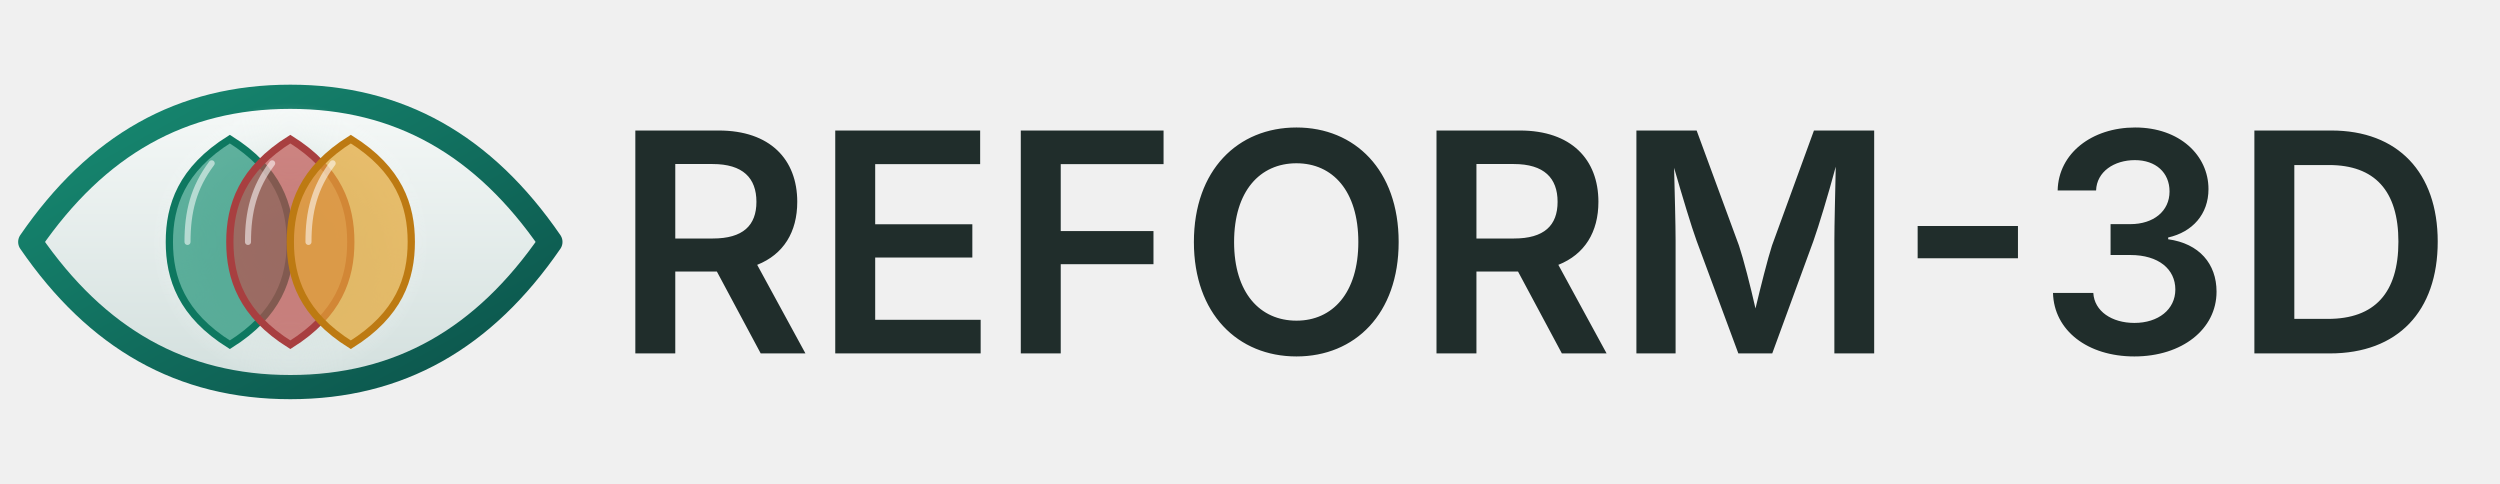
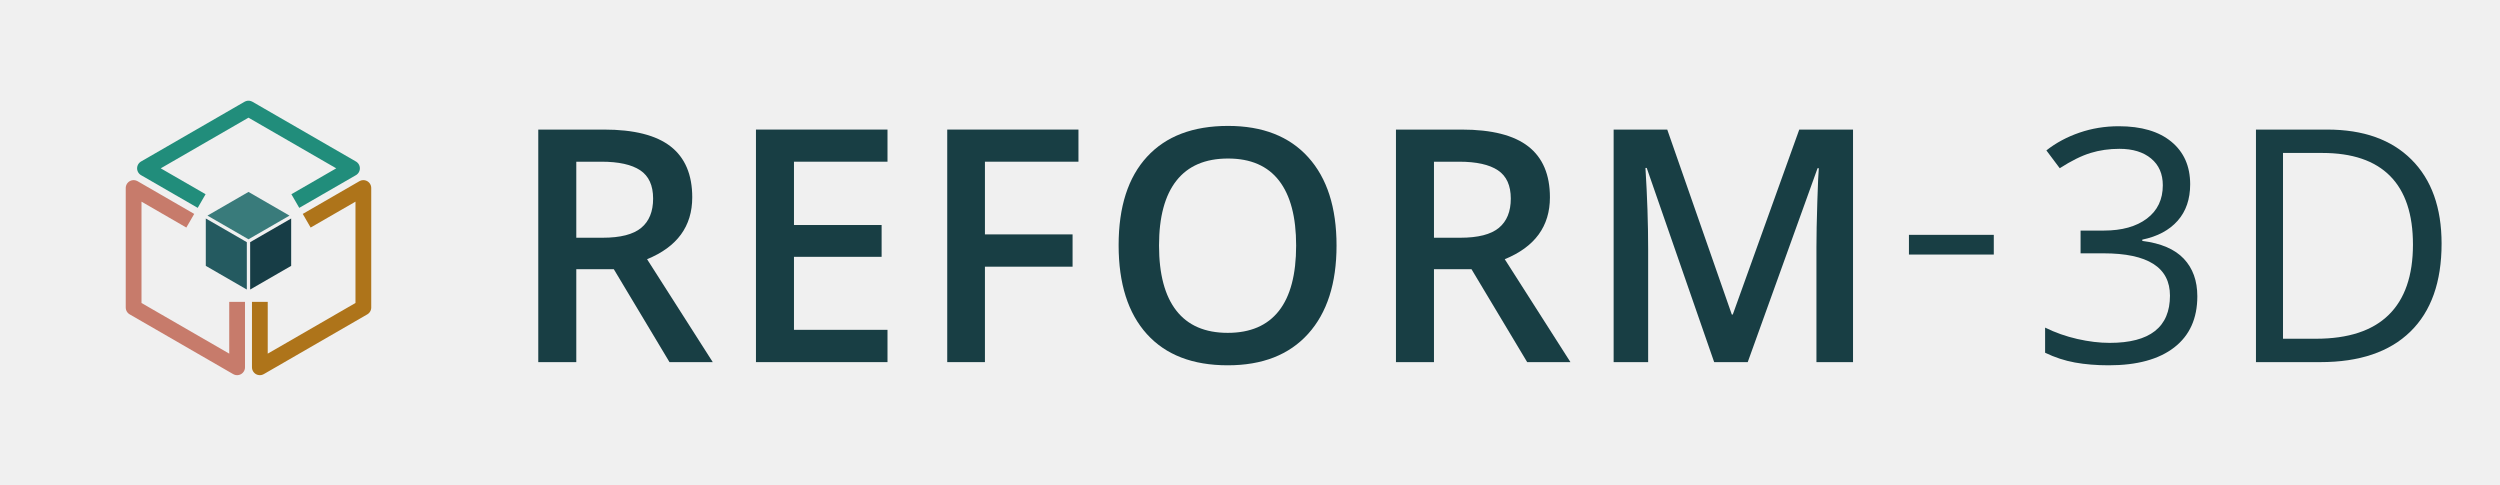
- <svg xmlns="http://www.w3.org/2000/svg" viewBox="0 0 310 60" role="img" aria-label="REFORM-3D">
-   <svg x="0" y="3" width="72" height="54" viewBox="0 0 96 72">
-     <defs>
-       <linearGradient id="eye" x1="0" y1="0" x2="1" y2="1">
-         <stop stop-color="#178c73" />
-         <stop offset="1" stop-color="#0b5149" />
-       </linearGradient>
-       <linearGradient id="eye-fill" x1="0" y1="0" x2="0" y2="1">
-         <stop stop-color="#f6f9f8" />
-         <stop offset="1" stop-color="#d2dfdd" />
-       </linearGradient>
-       <radialGradient id="halo">
-         <stop stop-color="#c7dbd8" stop-opacity=".72" />
-         <stop offset=".65" stop-color="#dce9e5" stop-opacity=".42" />
-         <stop offset="1" stop-color="#ffffff" stop-opacity="0" />
-       </radialGradient>
-     </defs>
-     <path d="M5 36C16 20 30 12 48 12s32 8 43 24C80 52 66 60 48 60S16 52 5 36Z" fill="url(#eye-fill)" stroke="url(#eye)" stroke-width="4" stroke-linejoin="round" />
-     <circle cx="48" cy="36" r="23" fill="url(#halo)" />
-     <path d="M38 19C30 24 28 30 28 36s2 12 10 17c8-5 10-11 10-17s-2-12-10-17Z" fill="#158d70" fill-opacity=".66" stroke="#0e7860" stroke-width="1.2" />
-     <path d="M48 19C40 24 38 30 38 36s2 12 10 17c8-5 10-11 10-17s-2-12-10-17Z" fill="#bd4b48" fill-opacity=".66" stroke="#a83f40" stroke-width="1.2" />
-     <path d="M58 19C50 24 48 30 48 36s2 12 10 17c8-5 10-11 10-17s-2-12-10-17Z" fill="#e5a632" fill-opacity=".7" stroke="#bd7a12" stroke-width="1.2" />
-     <path d="M35 23c-3 4-4 8-4 13M45 23c-3 4-4 8-4 13M55 23c-3 4-4 8-4 13" fill="none" stroke="#fff" stroke-opacity=".55" stroke-width="1" stroke-linecap="round" />
-   </svg>
-   <text x="76" y="30" dominant-baseline="central" fill="#202d2b" font-family="system-ui, -apple-system, BlinkMacSystemFont, Segoe UI, sans-serif" font-size="38" font-weight="600">REFORM-3D</text>
+ <svg xmlns="http://www.w3.org/2000/svg" viewBox="0 0 330 64" role="img" aria-labelledby="reform3d-title reform3d-description">
+   <g transform="translate(12 10) scale(.26)">
+     <path d="M56.220 63.605L27.449 47.000L80.000 16.660L132.551 47.000L103.780 63.605" fill="none" stroke="#218D7B" stroke-width="8" stroke-linejoin="round" stroke-linecap="butt" />
+     <path d="M109.553 73.603L138.318 56.990L138.318 117.670L85.768 148.010L85.773 114.792" fill="none" stroke="#AE741A" stroke-width="8" stroke-linejoin="round" stroke-linecap="butt" />
+     <path d="M74.227 114.792L74.232 148.010L21.682 117.670L21.682 56.990L50.447 73.603" fill="none" stroke="#C77B6B" stroke-width="8" stroke-linejoin="round" stroke-linecap="butt" />
+     <path d="M80.000 58.975L100.828 71.000L80.000 83.025L59.172 71.000Z" fill="#397B7B" />
+     <path d="M58.328 72.463L79.156 84.487L79.156 108.537L58.328 96.513Z" fill="#245A60" />
+     <path d="M80.844 84.487L101.672 72.463L101.672 96.513L80.844 108.537Z" fill="#173D46" />
+   </g>
+   <g fill="#183E44" aria-hidden="true" transform="translate(-58 -28)">
+     <path d="M432 782H598Q765 782 840.0 844.0Q915 906 915 1028Q915 1152 834.0 1206.0Q753 1260 590 1260H432ZM432 584V0H193V1462H606Q889 1462 1025.0 1356.0Q1161 1250 1161 1036Q1161 763 877 647L1290 0H1018L668 584Z" transform="translate(125 75.8) scale(0.0209961 -0.0209961)" />
+     <path d="M1020 0H193V1462H1020V1260H432V862H983V662H432V203H1020Z" transform="translate(153.7339 75.8) scale(0.0209961 -0.0209961)" />
+     <path d="M430 0H193V1462H1018V1260H430V803H981V600H430Z" transform="translate(178.9824 75.8) scale(0.0209961 -0.0209961)" />
+     <path d="M1491 733Q1491 376 1312.5 178.0Q1134 -20 807 -20Q476 -20 298.5 176.5Q121 373 121 735Q121 1097 299.5 1291.0Q478 1485 809 1485Q1135 1485 1313.0 1288.0Q1491 1091 1491 733ZM375 733Q375 463 484.0 323.5Q593 184 807 184Q1020 184 1128.5 322.0Q1237 460 1237 733Q1237 1002 1129.5 1141.0Q1022 1280 809 1280Q594 1280 484.5 1141.0Q375 1002 375 733Z" transform="translate(203.1182 75.8) scale(0.0209961 -0.0209961)" />
+     <path d="M432 782H598Q765 782 840.0 844.0Q915 906 915 1028Q915 1152 834.0 1206.0Q753 1260 590 1260H432ZM432 584V0H193V1462H606Q889 1462 1025.0 1356.0Q1161 1250 1161 1036Q1161 763 877 647L1290 0H1018L668 584Z" transform="translate(238.2139 75.8) scale(0.0209961 -0.0209961)" />
+     <path d="M825 0 401 1221H393Q410 949 410 711V0H193V1462H530L936 299H942L1360 1462H1698V0H1468V723Q1468 832 1473.5 1007.0Q1479 1182 1483 1219H1475L1036 0Z" transform="translate(266.9478 75.8) scale(0.0209961 -0.0209961)" />
+     <rect x="309.98" y="59.0" width="11.2" height="2.6" />
+     <path d="M1006 1118Q1006 978 927.5 889.0Q849 800 705 770V762Q881 740 966.0 650.0Q1051 560 1051 414Q1051 205 906.0 92.5Q761 -20 494 -20Q378 -20 281.5 -2.5Q185 15 94 59V217Q189 170 296.5 145.5Q404 121 500 121Q879 121 879 418Q879 684 461 684H317V827H463Q634 827 734.0 902.5Q834 978 834 1112Q834 1219 760.5 1280.0Q687 1341 561 1341Q465 1341 380.0 1315.0Q295 1289 186 1219L102 1331Q192 1402 309.5 1442.5Q427 1483 557 1483Q770 1483 888.0 1385.5Q1006 1288 1006 1118Z" transform="translate(325.9804 75.8) scale(0.0209961 -0.0209961)" />
+     <path d="M1368 745Q1368 383 1171.5 191.5Q975 0 606 0H201V1462H649Q990 1462 1179.0 1273.0Q1368 1084 1368 745ZM1188 739Q1188 1025 1044.5 1170.0Q901 1315 618 1315H371V147H578Q882 147 1035.0 296.5Q1188 446 1188 739Z" transform="translate(351.5668 75.8) scale(0.0209961 -0.0209961)" />
+   </g>
</svg>
